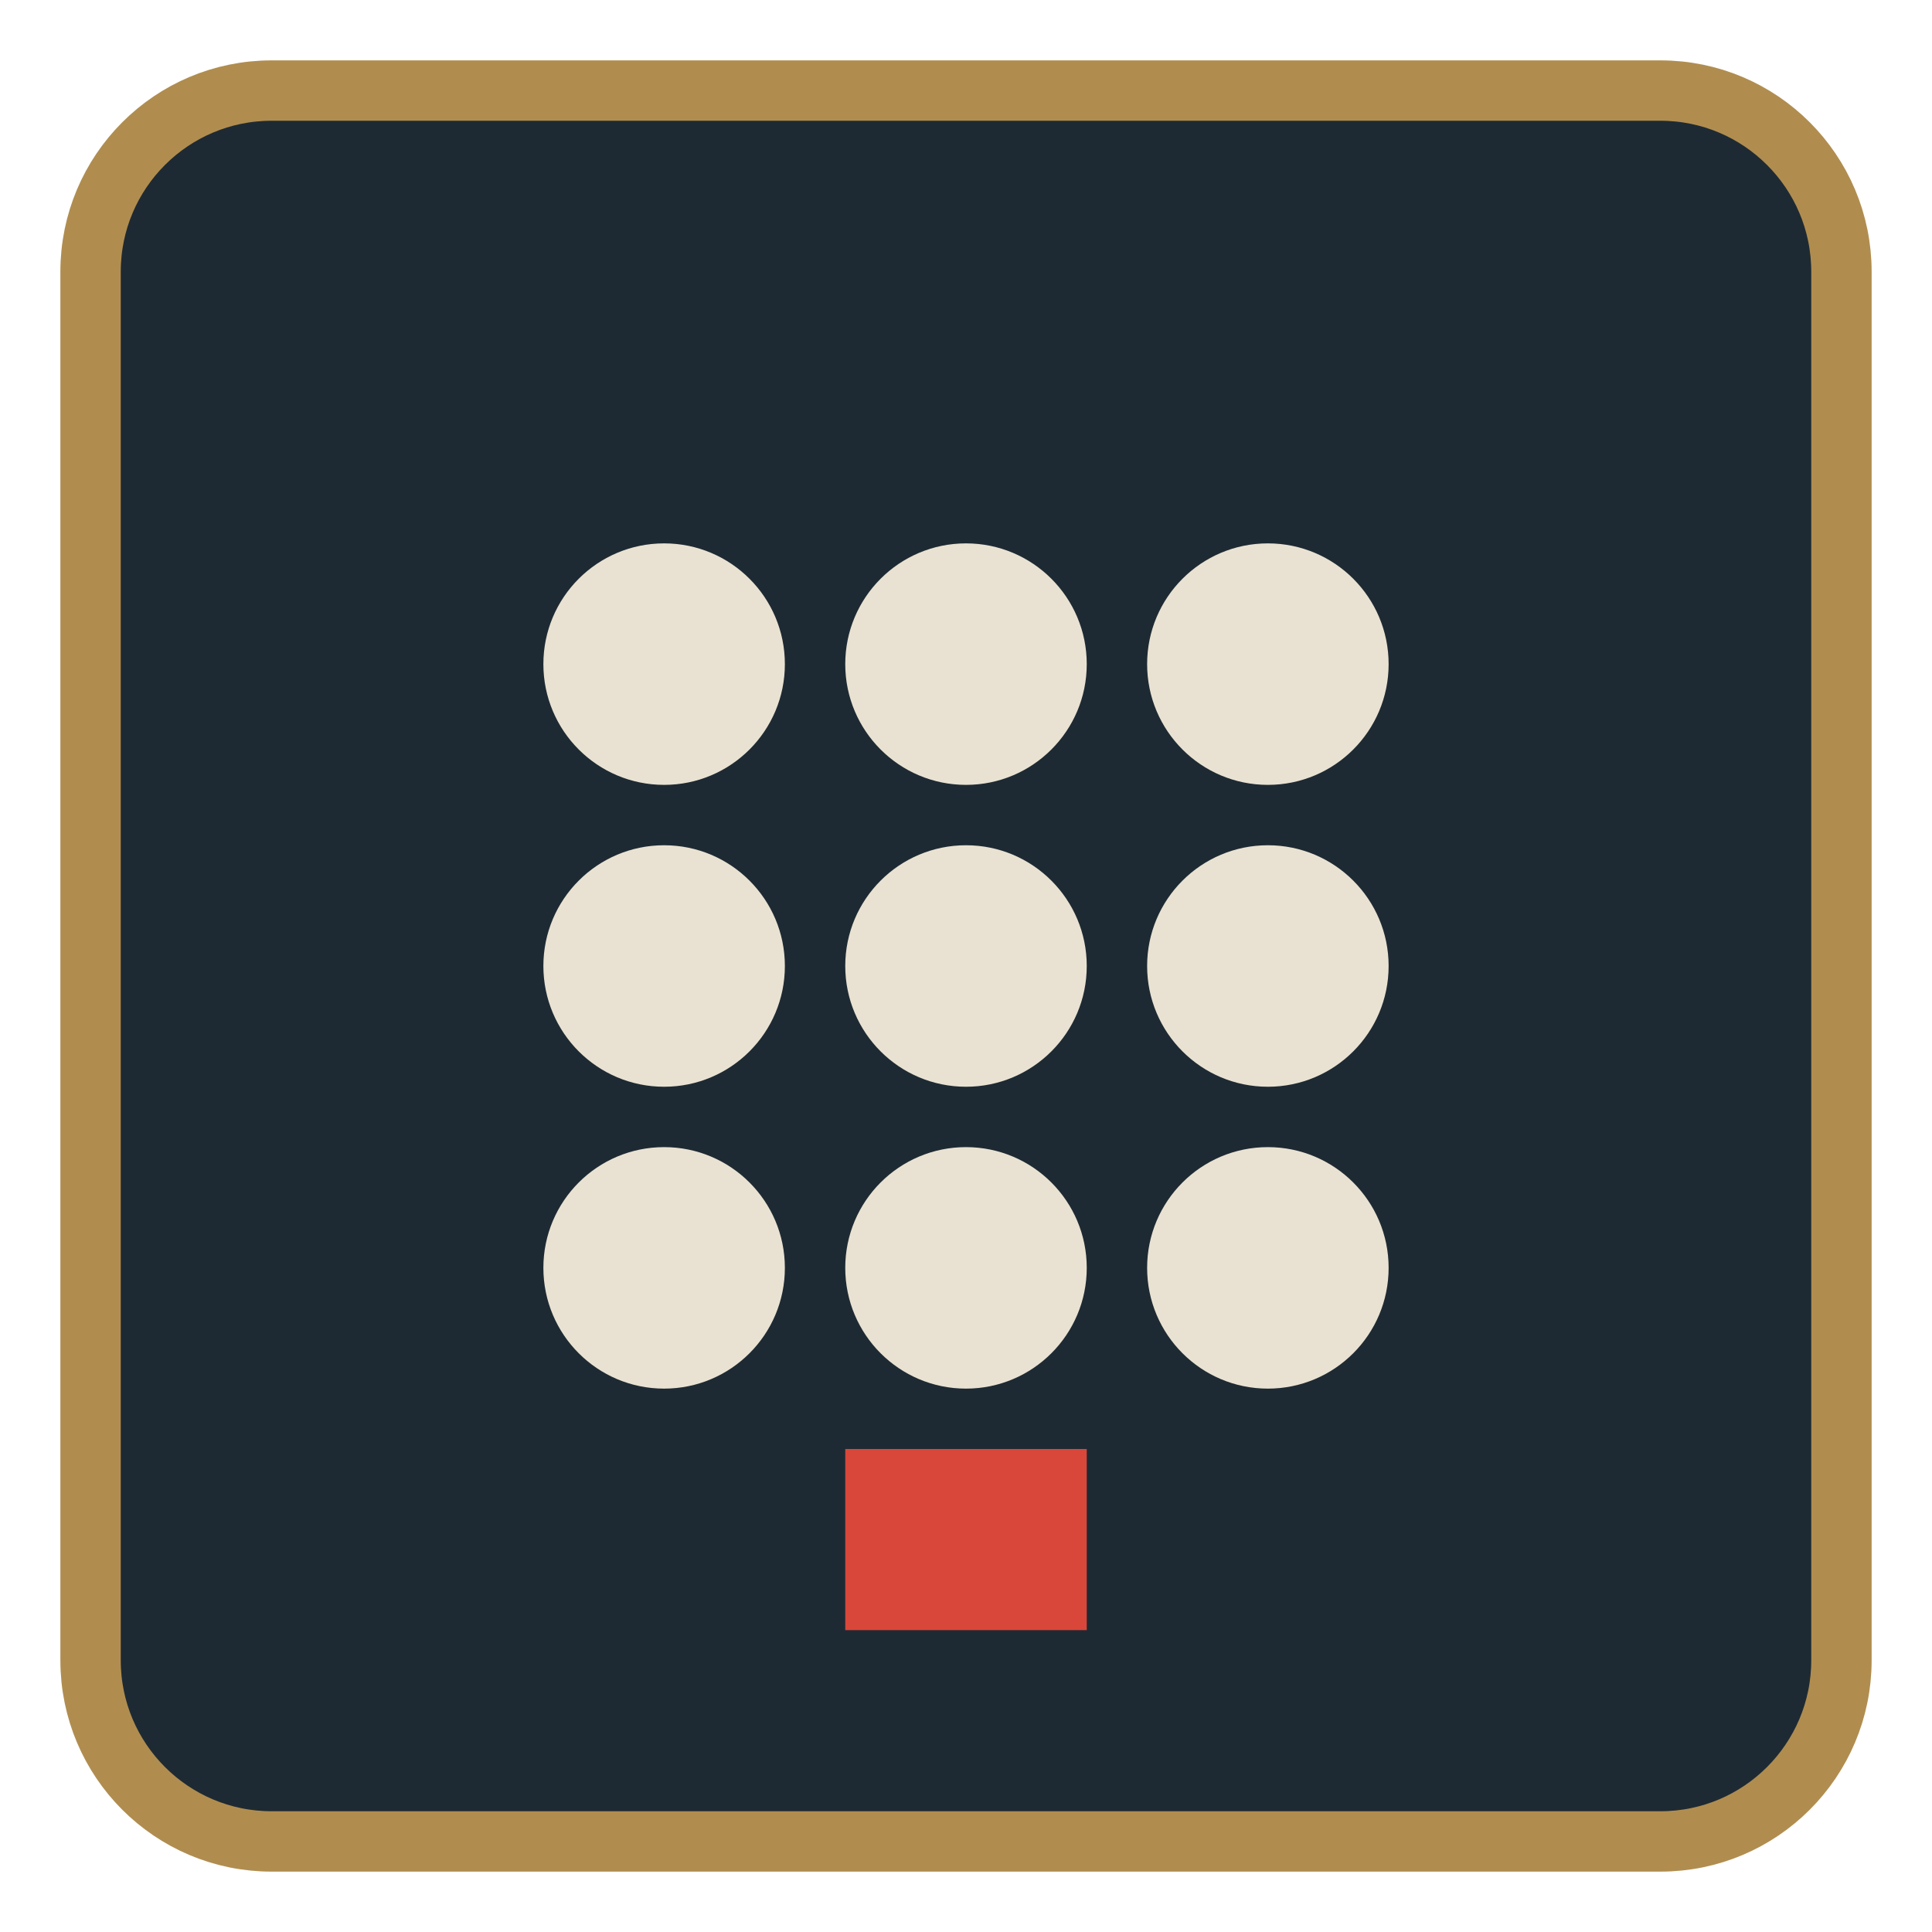
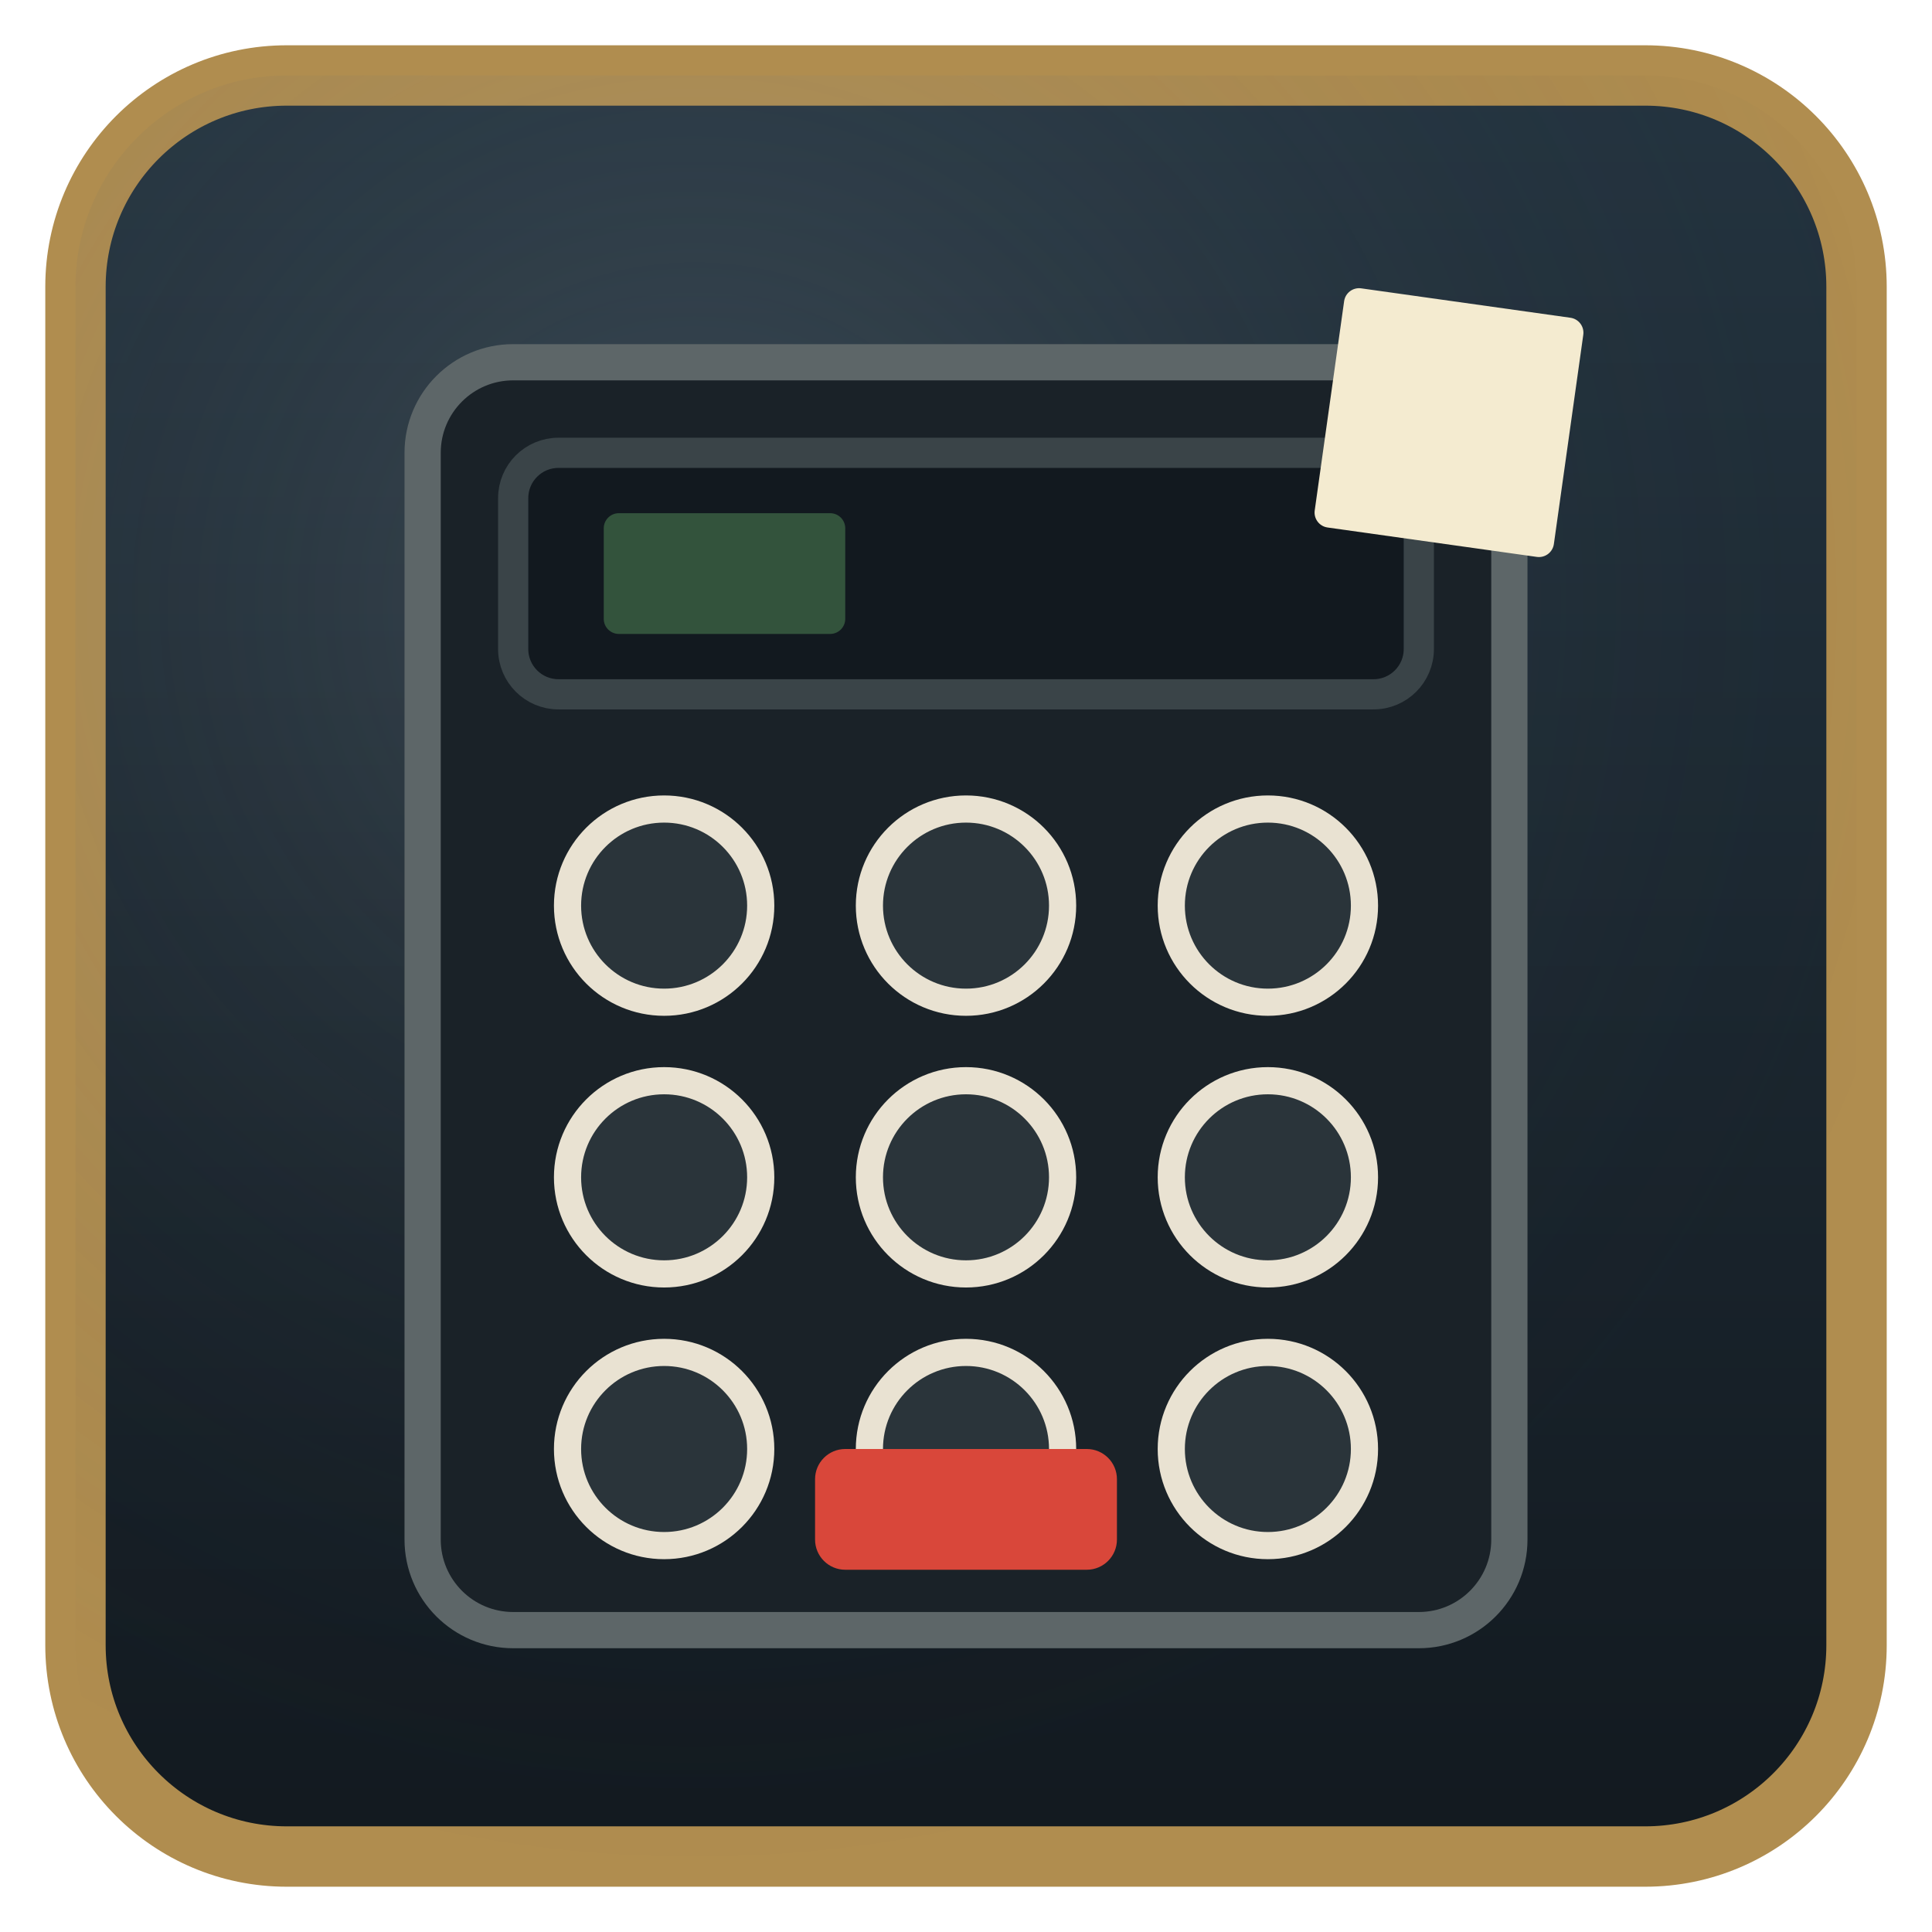
<svg xmlns="http://www.w3.org/2000/svg" viewBox="0 0 64 64">
-   <rect x="3" y="3" width="58" height="58" rx="6" fill="#1E2A33" stroke="#B08D4F" stroke-width="2" />
-   <g fill="#E9E2D2">
-     <circle cx="22" cy="22" r="4" />
-     <circle cx="32" cy="22" r="4" />
-     <circle cx="42" cy="22" r="4" />
-     <circle cx="22" cy="32" r="4" />
-     <circle cx="32" cy="32" r="4" />
-     <circle cx="42" cy="32" r="4" />
-     <circle cx="22" cy="42" r="4" />
-     <circle cx="32" cy="42" r="4" />
-     <circle cx="42" cy="42" r="4" />
+   <defs>
+     <linearGradient id="bg" x1="0" y1="0" x2="0" y2="1">
+       <stop offset="0%" stop-color="#243440" />
+       <stop offset="100%" stop-color="#12191F" />
+     </linearGradient>
+     <linearGradient id="brass" x1="0" y1="0" x2="1" y2="1">
+       <stop offset="0%" stop-color="#D4B06A" />
+       <stop offset="55%" stop-color="#B08D4F" />
+       <stop offset="100%" stop-color="#7A6232" />
+     </linearGradient>
+     <radialGradient id="glow" cx="35%" cy="30%" r="70%">
+       <stop offset="0%" stop-color="#BFCAD0" stop-opacity="0.18" />
+       <stop offset="100%" stop-color="#12191F" stop-opacity="0" />
+     </radialGradient>
+   </defs>
+   <rect x="2.5" y="2.5" width="59" height="59" rx="7" fill="url(#bg)" stroke="#B08D4F" stroke-width="2" />
+   <rect x="2.5" y="2.5" width="59" height="59" rx="7" fill="url(#glow)" />
+   <rect x="14" y="12" width="36" height="42" rx="3" fill="#1a2228" stroke="#5D6668" stroke-width="1.2" />
+   <rect x="17" y="15" width="30" height="8" rx="1.5" fill="#12191F" stroke="#3a4448" />
+   <rect x="20" y="17" width="8" height="4" rx="0.5" fill="#6FBF73" opacity="0.35" />
+   <g>
+     <circle cx="22" cy="30" r="3.2" fill="#2a343a" stroke="#E9E2D2" stroke-width="0.9" />
+     <circle cx="32" cy="30" r="3.2" fill="#2a343a" stroke="#E9E2D2" stroke-width="0.9" />
+     <circle cx="42" cy="30" r="3.2" fill="#2a343a" stroke="#E9E2D2" stroke-width="0.9" />
+     <circle cx="22" cy="39" r="3.2" fill="#2a343a" stroke="#E9E2D2" stroke-width="0.9" />
+     <circle cx="32" cy="39" r="3.2" fill="#2a343a" stroke="#E9E2D2" stroke-width="0.9" />
+     <circle cx="42" cy="39" r="3.2" fill="#2a343a" stroke="#E9E2D2" stroke-width="0.9" />
+     <circle cx="22" cy="48" r="3.2" fill="#2a343a" stroke="#E9E2D2" stroke-width="0.9" />
+     <circle cx="32" cy="48" r="3.2" fill="#2a343a" stroke="#E9E2D2" stroke-width="0.9" />
+     <circle cx="42" cy="48" r="3.2" fill="#2a343a" stroke="#E9E2D2" stroke-width="0.9" />
  </g>
-   <rect x="28" y="48" width="8" height="6" fill="#D9473A" />
+   <rect x="27" y="48" width="10" height="4" rx="1" fill="#D9473A" />
+   <rect x="44" y="10" width="8" height="8" rx="0.5" fill="#F4EBD0" transform="rotate(8 48 14)" />
</svg>
